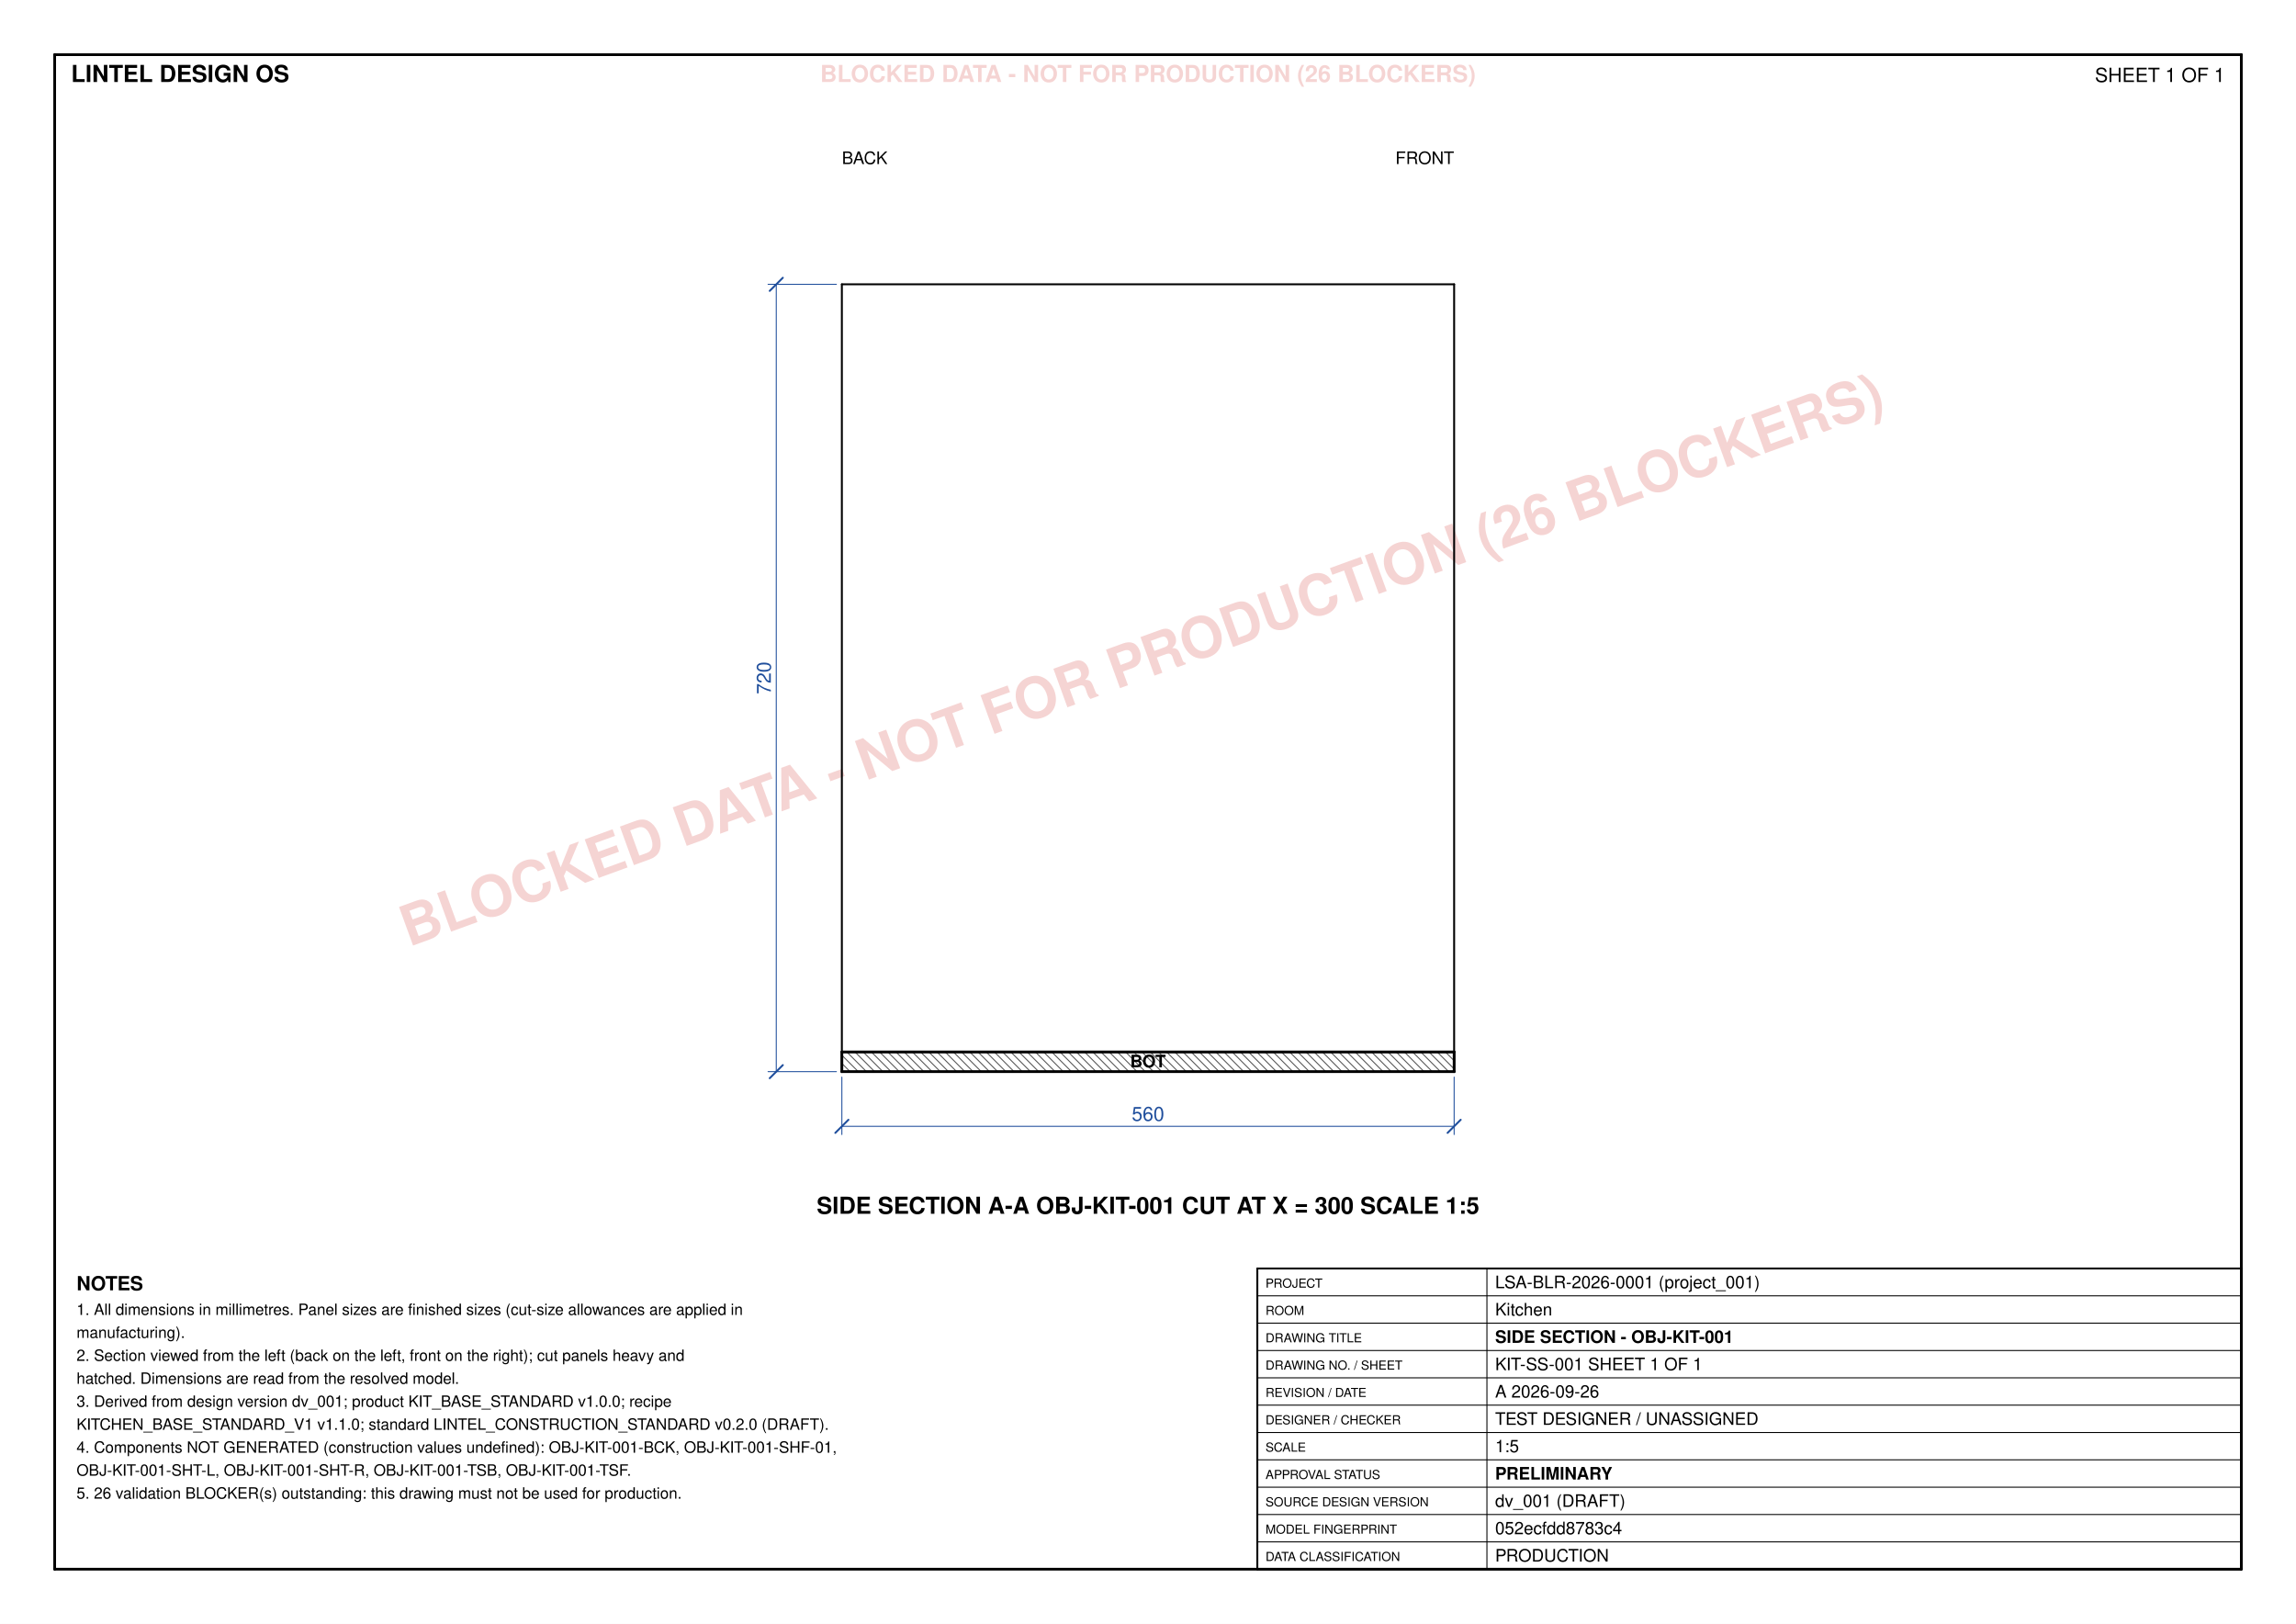
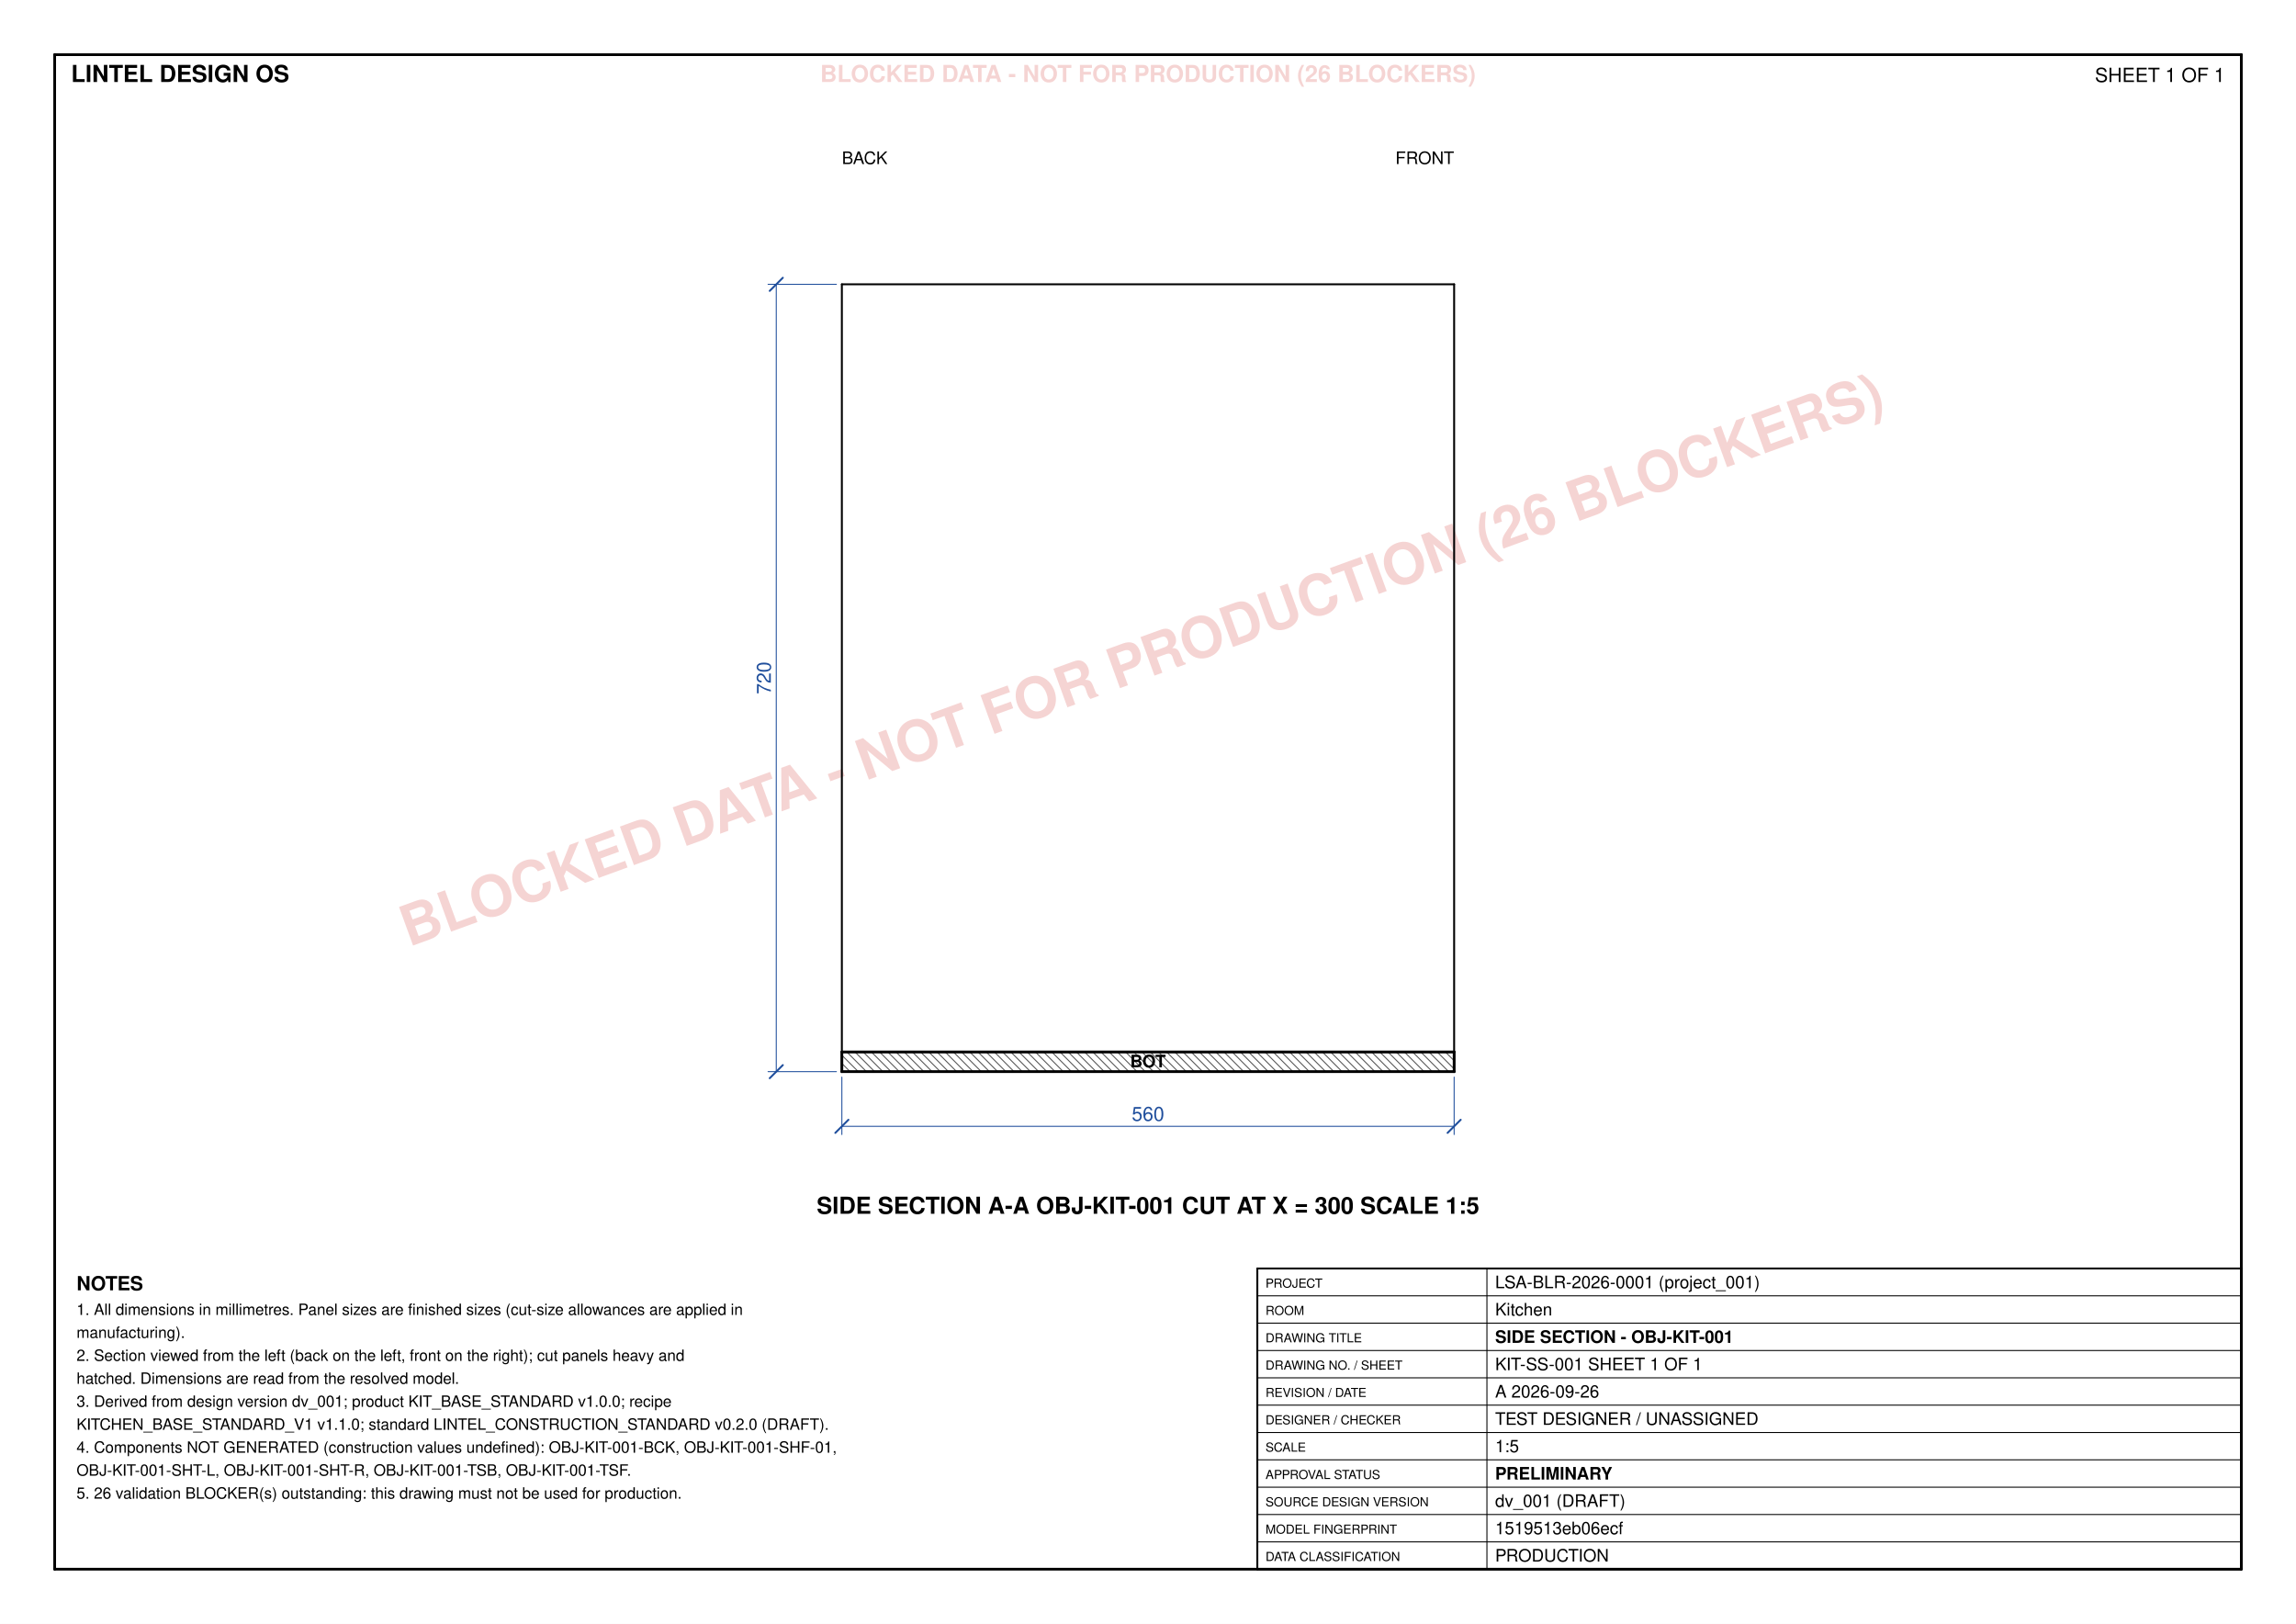
- <svg xmlns="http://www.w3.org/2000/svg" width="420mm" height="297mm" viewBox="0 0 420 297" data-drawing-id="DRW:dv_001:obj_001:SIDE_SECTION:KIT-SS-001:RA" data-drawing-type="SIDE_SECTION" data-status="PRELIMINARY" data-design-version="dv_001" data-model-fingerprint="052ecfdd8783c4" data-classification="PRODUCTION" data-content-hash="12d12feaa4c114" data-sheet="1/1">
+ <svg xmlns="http://www.w3.org/2000/svg" width="420mm" height="297mm" viewBox="0 0 420 297" data-drawing-id="DRW:dv_001:obj_001:SIDE_SECTION:KIT-SS-001:RA" data-drawing-type="SIDE_SECTION" data-status="PRELIMINARY" data-design-version="dv_001" data-model-fingerprint="1519513eb06ecf" data-classification="PRODUCTION" data-content-hash="0ee420a6f137c8" data-sheet="1/1">
  <rect x="0" y="0" width="420" height="297" fill="#ffffff" />
  <g id="WATERMARK" fill="#d9534f" stroke="#d9534f" opacity="0.25" font-family="Helvetica, Arial, sans-serif" stroke-linecap="round">
    <text stroke="none" x="210" y="124" font-size="10.286" text-anchor="middle" font-weight="bold" transform="rotate(-20 210 124)">BLOCKED DATA - NOT FOR PRODUCTION (26 BLOCKERS)</text>
    <text stroke="none" x="210" y="15" font-size="4.286" text-anchor="middle" font-weight="bold">BLOCKED DATA - NOT FOR PRODUCTION (26 BLOCKERS)</text>
  </g>
  <g id="BORDER" fill="#000000" stroke="#000000" font-family="Helvetica, Arial, sans-serif" stroke-linecap="round">
    <line fill="none" x1="10" y1="10" x2="410" y2="10" stroke-width="0.5" />
    <line fill="none" x1="410" y1="10" x2="410" y2="287" stroke-width="0.5" />
    <line fill="none" x1="410" y1="287" x2="10" y2="287" stroke-width="0.5" />
    <line fill="none" x1="10" y1="287" x2="10" y2="10" stroke-width="0.5" />
    <text stroke="none" x="13" y="15" font-size="4.286" text-anchor="start" font-weight="bold">LINTEL DESIGN OS</text>
    <text stroke="none" x="407" y="15" font-size="3.571" text-anchor="end">SHEET 1 OF 1</text>
  </g>
  <g id="HIDDEN" fill="#555555" stroke="#555555" font-family="Helvetica, Arial, sans-serif" stroke-linecap="round">
    <line fill="none" x1="154" y1="194.5" x2="155.5" y2="196" stroke-width="0.18" />
    <line fill="none" x1="154" y1="193" x2="157" y2="196" stroke-width="0.18" />
    <line fill="none" x1="154.9" y1="192.4" x2="158.5" y2="196" stroke-width="0.18" />
    <line fill="none" x1="156.4" y1="192.4" x2="160" y2="196" stroke-width="0.18" />
    <line fill="none" x1="157.9" y1="192.4" x2="161.5" y2="196" stroke-width="0.18" />
    <line fill="none" x1="159.4" y1="192.4" x2="163" y2="196" stroke-width="0.18" />
    <line fill="none" x1="160.9" y1="192.4" x2="164.5" y2="196" stroke-width="0.18" />
    <line fill="none" x1="162.4" y1="192.4" x2="166" y2="196" stroke-width="0.18" />
    <line fill="none" x1="163.9" y1="192.4" x2="167.5" y2="196" stroke-width="0.18" />
    <line fill="none" x1="165.4" y1="192.4" x2="169" y2="196" stroke-width="0.18" />
    <line fill="none" x1="166.9" y1="192.4" x2="170.5" y2="196" stroke-width="0.18" />
    <line fill="none" x1="168.4" y1="192.4" x2="172" y2="196" stroke-width="0.18" />
    <line fill="none" x1="169.9" y1="192.4" x2="173.5" y2="196" stroke-width="0.18" />
    <line fill="none" x1="171.4" y1="192.4" x2="175" y2="196" stroke-width="0.18" />
    <line fill="none" x1="172.9" y1="192.4" x2="176.5" y2="196" stroke-width="0.18" />
    <line fill="none" x1="174.4" y1="192.4" x2="178" y2="196" stroke-width="0.18" />
    <line fill="none" x1="175.9" y1="192.4" x2="179.5" y2="196" stroke-width="0.18" />
    <line fill="none" x1="177.4" y1="192.4" x2="181" y2="196" stroke-width="0.18" />
    <line fill="none" x1="178.9" y1="192.4" x2="182.5" y2="196" stroke-width="0.18" />
    <line fill="none" x1="180.4" y1="192.4" x2="184" y2="196" stroke-width="0.18" />
    <line fill="none" x1="181.9" y1="192.4" x2="185.5" y2="196" stroke-width="0.18" />
    <line fill="none" x1="183.4" y1="192.4" x2="187" y2="196" stroke-width="0.18" />
    <line fill="none" x1="184.9" y1="192.4" x2="188.5" y2="196" stroke-width="0.18" />
    <line fill="none" x1="186.4" y1="192.4" x2="190" y2="196" stroke-width="0.18" />
    <line fill="none" x1="187.9" y1="192.4" x2="191.5" y2="196" stroke-width="0.18" />
    <line fill="none" x1="189.4" y1="192.4" x2="193" y2="196" stroke-width="0.18" />
    <line fill="none" x1="190.9" y1="192.4" x2="194.5" y2="196" stroke-width="0.18" />
    <line fill="none" x1="192.4" y1="192.4" x2="196" y2="196" stroke-width="0.18" />
    <line fill="none" x1="193.9" y1="192.4" x2="197.5" y2="196" stroke-width="0.18" />
    <line fill="none" x1="195.4" y1="192.4" x2="199" y2="196" stroke-width="0.18" />
    <line fill="none" x1="196.9" y1="192.4" x2="200.5" y2="196" stroke-width="0.18" />
    <line fill="none" x1="198.4" y1="192.4" x2="202" y2="196" stroke-width="0.18" />
    <line fill="none" x1="199.9" y1="192.4" x2="203.5" y2="196" stroke-width="0.18" />
    <line fill="none" x1="201.4" y1="192.4" x2="205" y2="196" stroke-width="0.18" />
    <line fill="none" x1="202.9" y1="192.4" x2="206.5" y2="196" stroke-width="0.18" />
    <line fill="none" x1="204.4" y1="192.4" x2="208" y2="196" stroke-width="0.18" />
    <line fill="none" x1="205.9" y1="192.4" x2="209.5" y2="196" stroke-width="0.18" />
    <line fill="none" x1="207.4" y1="192.4" x2="211" y2="196" stroke-width="0.18" />
    <line fill="none" x1="208.9" y1="192.4" x2="212.5" y2="196" stroke-width="0.18" />
    <line fill="none" x1="210.4" y1="192.4" x2="214" y2="196" stroke-width="0.18" />
    <line fill="none" x1="211.9" y1="192.4" x2="215.5" y2="196" stroke-width="0.18" />
    <line fill="none" x1="213.4" y1="192.4" x2="217" y2="196" stroke-width="0.18" />
    <line fill="none" x1="214.9" y1="192.4" x2="218.5" y2="196" stroke-width="0.18" />
    <line fill="none" x1="216.4" y1="192.4" x2="220" y2="196" stroke-width="0.18" />
    <line fill="none" x1="217.9" y1="192.4" x2="221.5" y2="196" stroke-width="0.18" />
    <line fill="none" x1="219.4" y1="192.4" x2="223" y2="196" stroke-width="0.18" />
    <line fill="none" x1="220.9" y1="192.4" x2="224.5" y2="196" stroke-width="0.18" />
    <line fill="none" x1="222.4" y1="192.4" x2="226" y2="196" stroke-width="0.18" />
    <line fill="none" x1="223.9" y1="192.4" x2="227.5" y2="196" stroke-width="0.18" />
    <line fill="none" x1="225.4" y1="192.4" x2="229" y2="196" stroke-width="0.18" />
    <line fill="none" x1="226.9" y1="192.4" x2="230.5" y2="196" stroke-width="0.18" />
    <line fill="none" x1="228.4" y1="192.4" x2="232" y2="196" stroke-width="0.18" />
    <line fill="none" x1="229.9" y1="192.4" x2="233.5" y2="196" stroke-width="0.18" />
    <line fill="none" x1="231.4" y1="192.4" x2="235" y2="196" stroke-width="0.18" />
    <line fill="none" x1="232.9" y1="192.4" x2="236.5" y2="196" stroke-width="0.18" />
    <line fill="none" x1="234.4" y1="192.4" x2="238" y2="196" stroke-width="0.18" />
    <line fill="none" x1="235.9" y1="192.4" x2="239.5" y2="196" stroke-width="0.18" />
    <line fill="none" x1="237.4" y1="192.4" x2="241" y2="196" stroke-width="0.18" />
    <line fill="none" x1="238.9" y1="192.4" x2="242.5" y2="196" stroke-width="0.18" />
    <line fill="none" x1="240.4" y1="192.4" x2="244" y2="196" stroke-width="0.18" />
    <line fill="none" x1="241.9" y1="192.4" x2="245.5" y2="196" stroke-width="0.18" />
    <line fill="none" x1="243.4" y1="192.4" x2="247" y2="196" stroke-width="0.18" />
    <line fill="none" x1="244.9" y1="192.4" x2="248.5" y2="196" stroke-width="0.18" />
    <line fill="none" x1="246.4" y1="192.4" x2="250" y2="196" stroke-width="0.18" />
    <line fill="none" x1="247.9" y1="192.4" x2="251.5" y2="196" stroke-width="0.18" />
    <line fill="none" x1="249.4" y1="192.4" x2="253" y2="196" stroke-width="0.18" />
    <line fill="none" x1="250.9" y1="192.4" x2="254.5" y2="196" stroke-width="0.18" />
    <line fill="none" x1="252.4" y1="192.4" x2="256" y2="196" stroke-width="0.18" />
    <line fill="none" x1="253.9" y1="192.4" x2="257.5" y2="196" stroke-width="0.18" />
    <line fill="none" x1="255.4" y1="192.4" x2="259" y2="196" stroke-width="0.18" />
    <line fill="none" x1="256.9" y1="192.4" x2="260.5" y2="196" stroke-width="0.18" />
    <line fill="none" x1="258.4" y1="192.4" x2="262" y2="196" stroke-width="0.18" />
    <line fill="none" x1="259.9" y1="192.4" x2="263.5" y2="196" stroke-width="0.18" />
    <line fill="none" x1="261.4" y1="192.4" x2="265" y2="196" stroke-width="0.18" />
    <line fill="none" x1="262.9" y1="192.4" x2="266" y2="195.5" stroke-width="0.18" />
    <line fill="none" x1="264.4" y1="192.4" x2="266" y2="194" stroke-width="0.18" />
    <line fill="none" x1="265.9" y1="192.4" x2="266" y2="192.5" stroke-width="0.18" />
  </g>
  <g id="VISIBLE" fill="#000000" stroke="#000000" font-family="Helvetica, Arial, sans-serif" stroke-linecap="round">
    <line fill="none" x1="154" y1="196" x2="266" y2="196" stroke-width="0.35" />
    <line fill="none" x1="154" y1="192.4" x2="266" y2="192.4" stroke-width="0.35" />
    <line fill="none" x1="154" y1="52" x2="266" y2="52" stroke-width="0.35" />
    <line fill="none" x1="154" y1="196" x2="154" y2="52" stroke-width="0.35" />
    <line fill="none" x1="266" y1="196" x2="266" y2="52" stroke-width="0.35" />
    <line fill="none" x1="154" y1="192.4" x2="266" y2="192.4" stroke-width="0.5" />
    <line fill="none" x1="266" y1="192.4" x2="266" y2="196" stroke-width="0.5" />
    <line fill="none" x1="266" y1="196" x2="154" y2="196" stroke-width="0.5" />
    <line fill="none" x1="154" y1="196" x2="154" y2="192.4" stroke-width="0.5" />
  </g>
  <g id="DIMENSION" fill="#1f4e9c" stroke="#1f4e9c" font-family="Helvetica, Arial, sans-serif" stroke-linecap="round">
    <line fill="none" x1="153" y1="196" x2="140.5" y2="196" stroke-width="0.18" />
    <line fill="none" x1="140.8" y1="197.2" x2="143.2" y2="194.8" stroke-width="0.35" />
    <line fill="none" x1="153" y1="52" x2="140.5" y2="52" stroke-width="0.18" />
    <line fill="none" x1="140.8" y1="53.2" x2="143.2" y2="50.8" stroke-width="0.35" />
    <line fill="none" x1="142" y1="196" x2="142" y2="52" stroke-width="0.18" />
    <text stroke="none" x="141" y="124" font-size="3.571" text-anchor="middle" transform="rotate(-90 141 124)">720</text>
    <line fill="none" x1="154" y1="197" x2="154" y2="207.5" stroke-width="0.18" />
    <line fill="none" x1="152.8" y1="207.2" x2="155.2" y2="204.8" stroke-width="0.35" />
    <line fill="none" x1="266" y1="197" x2="266" y2="207.5" stroke-width="0.18" />
    <line fill="none" x1="264.8" y1="207.2" x2="267.2" y2="204.8" stroke-width="0.35" />
    <line fill="none" x1="154" y1="206" x2="266" y2="206" stroke-width="0.18" />
    <text stroke="none" x="210" y="205" font-size="3.571" text-anchor="middle">560</text>
  </g>
  <g id="ANNOTATION" fill="#000000" stroke="#000000" font-family="Helvetica, Arial, sans-serif" stroke-linecap="round">
    <text stroke="none" x="210" y="195.2" font-size="3.143" text-anchor="middle" font-weight="bold">BOT</text>
    <text stroke="none" x="210" y="222" font-size="4.286" text-anchor="middle" font-weight="bold">SIDE SECTION A-A  OBJ-KIT-001  CUT AT X = 300  SCALE 1:5</text>
    <text stroke="none" x="154" y="30" font-size="3.143" text-anchor="start">BACK</text>
    <text stroke="none" x="266" y="30" font-size="3.143" text-anchor="end">FRONT</text>
    <text stroke="none" x="14" y="236" font-size="3.571" text-anchor="start" font-weight="bold">NOTES</text>
    <text stroke="none" x="14" y="240.5" font-size="2.857" text-anchor="start">1. All dimensions in millimetres. Panel sizes are finished sizes (cut-size allowances are applied in</text>
    <text stroke="none" x="14" y="244.7" font-size="2.857" text-anchor="start">   manufacturing).</text>
    <text stroke="none" x="14" y="248.9" font-size="2.857" text-anchor="start">2. Section viewed from the left (back on the left, front on the right); cut panels heavy and</text>
    <text stroke="none" x="14" y="253.1" font-size="2.857" text-anchor="start">   hatched. Dimensions are read from the resolved model.</text>
    <text stroke="none" x="14" y="257.3" font-size="2.857" text-anchor="start">3. Derived from design version dv_001; product KIT_BASE_STANDARD v1.0.0; recipe</text>
    <text stroke="none" x="14" y="261.5" font-size="2.857" text-anchor="start">   KITCHEN_BASE_STANDARD_V1 v1.1.0; standard LINTEL_CONSTRUCTION_STANDARD v0.2.0 (DRAFT).</text>
    <text stroke="none" x="14" y="265.7" font-size="2.857" text-anchor="start">4. Components NOT GENERATED (construction values undefined): OBJ-KIT-001-BCK, OBJ-KIT-001-SHF-01,</text>
    <text stroke="none" x="14" y="269.9" font-size="2.857" text-anchor="start">   OBJ-KIT-001-SHT-L, OBJ-KIT-001-SHT-R, OBJ-KIT-001-TSB, OBJ-KIT-001-TSF.</text>
    <text stroke="none" x="14" y="274.1" font-size="2.857" text-anchor="start">5. 26 validation BLOCKER(s) outstanding: this drawing must not be used for production.</text>
  </g>
  <g id="TITLE_BLOCK" fill="#000000" stroke="#000000" font-family="Helvetica, Arial, sans-serif" stroke-linecap="round">
    <line fill="none" x1="230" y1="232" x2="410" y2="232" stroke-width="0.35" />
    <line fill="none" x1="410" y1="232" x2="410" y2="287" stroke-width="0.35" />
    <line fill="none" x1="410" y1="287" x2="230" y2="287" stroke-width="0.35" />
    <line fill="none" x1="230" y1="287" x2="230" y2="232" stroke-width="0.35" />
    <line fill="none" x1="272" y1="232" x2="272" y2="287" stroke-width="0.18" />
    <text stroke="none" x="231.5" y="235.5" font-size="2.286" text-anchor="start">PROJECT</text>
    <text stroke="none" x="273.5" y="235.6" font-size="3.143" text-anchor="start">LSA-BLR-2026-0001 (project_001)</text>
    <line fill="none" x1="230" y1="237" x2="410" y2="237" stroke-width="0.18" />
    <text stroke="none" x="231.5" y="240.5" font-size="2.286" text-anchor="start">ROOM</text>
    <text stroke="none" x="273.5" y="240.6" font-size="3.143" text-anchor="start">Kitchen</text>
    <line fill="none" x1="230" y1="242" x2="410" y2="242" stroke-width="0.18" />
    <text stroke="none" x="231.5" y="245.5" font-size="2.286" text-anchor="start">DRAWING TITLE</text>
    <text stroke="none" x="273.5" y="245.6" font-size="3.143" text-anchor="start" font-weight="bold">SIDE SECTION - OBJ-KIT-001</text>
    <line fill="none" x1="230" y1="247" x2="410" y2="247" stroke-width="0.18" />
    <text stroke="none" x="231.5" y="250.5" font-size="2.286" text-anchor="start">DRAWING NO. / SHEET</text>
    <text stroke="none" x="273.5" y="250.6" font-size="3.143" text-anchor="start">KIT-SS-001   SHEET 1 OF 1</text>
    <line fill="none" x1="230" y1="252" x2="410" y2="252" stroke-width="0.18" />
    <text stroke="none" x="231.5" y="255.5" font-size="2.286" text-anchor="start">REVISION / DATE</text>
    <text stroke="none" x="273.5" y="255.6" font-size="3.143" text-anchor="start">A   2026-09-26</text>
    <line fill="none" x1="230" y1="257" x2="410" y2="257" stroke-width="0.18" />
    <text stroke="none" x="231.5" y="260.5" font-size="2.286" text-anchor="start">DESIGNER / CHECKER</text>
    <text stroke="none" x="273.5" y="260.6" font-size="3.143" text-anchor="start">TEST DESIGNER / UNASSIGNED</text>
    <line fill="none" x1="230" y1="262" x2="410" y2="262" stroke-width="0.18" />
    <text stroke="none" x="231.5" y="265.5" font-size="2.286" text-anchor="start">SCALE</text>
    <text stroke="none" x="273.5" y="265.6" font-size="3.143" text-anchor="start">1:5</text>
    <line fill="none" x1="230" y1="267" x2="410" y2="267" stroke-width="0.18" />
    <text stroke="none" x="231.5" y="270.5" font-size="2.286" text-anchor="start">APPROVAL STATUS</text>
    <text stroke="none" x="273.5" y="270.6" font-size="3.143" text-anchor="start" font-weight="bold">PRELIMINARY</text>
    <line fill="none" x1="230" y1="272" x2="410" y2="272" stroke-width="0.18" />
    <text stroke="none" x="231.5" y="275.5" font-size="2.286" text-anchor="start">SOURCE DESIGN VERSION</text>
    <text stroke="none" x="273.5" y="275.6" font-size="3.143" text-anchor="start">dv_001 (DRAFT)</text>
    <line fill="none" x1="230" y1="277" x2="410" y2="277" stroke-width="0.18" />
    <text stroke="none" x="231.5" y="280.5" font-size="2.286" text-anchor="start">MODEL FINGERPRINT</text>
-     <text stroke="none" x="273.5" y="280.6" font-size="3.143" text-anchor="start">052ecfdd8783c4</text>
+     <text stroke="none" x="273.5" y="280.6" font-size="3.143" text-anchor="start">1519513eb06ecf</text>
    <line fill="none" x1="230" y1="282" x2="410" y2="282" stroke-width="0.18" />
    <text stroke="none" x="231.5" y="285.5" font-size="2.286" text-anchor="start">DATA CLASSIFICATION</text>
    <text stroke="none" x="273.5" y="285.6" font-size="3.143" text-anchor="start">PRODUCTION</text>
  </g>
</svg>
